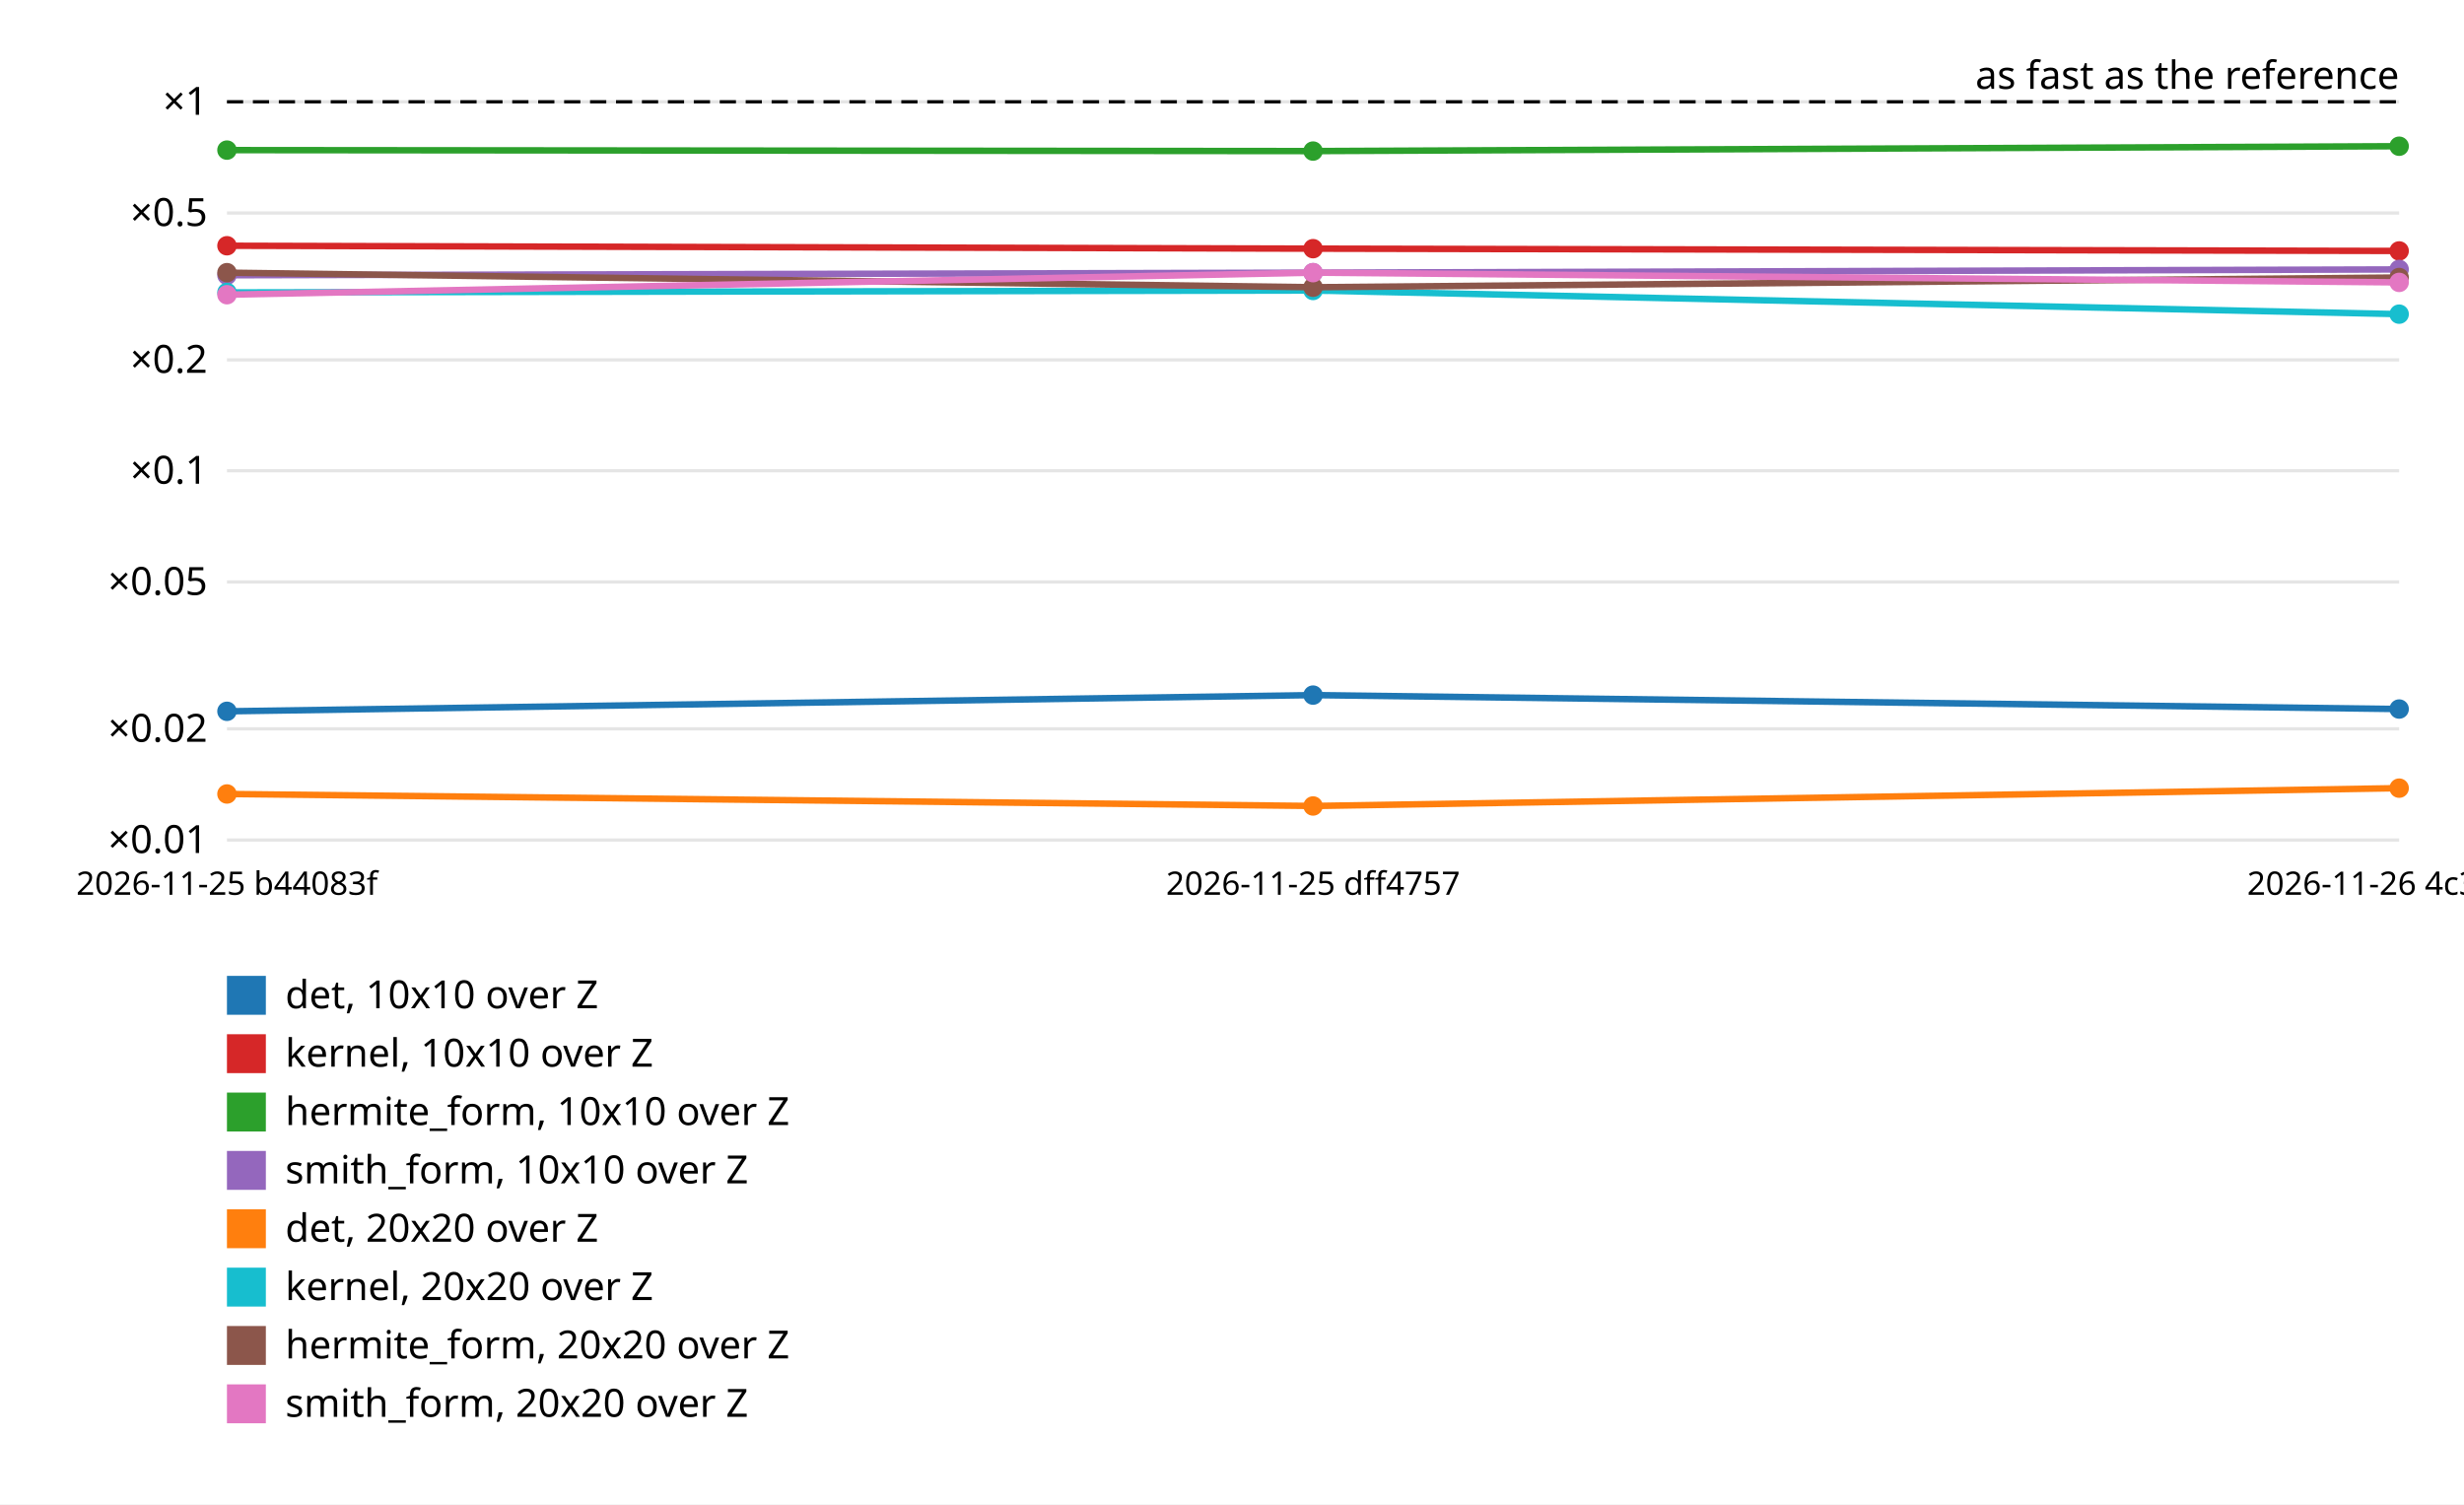
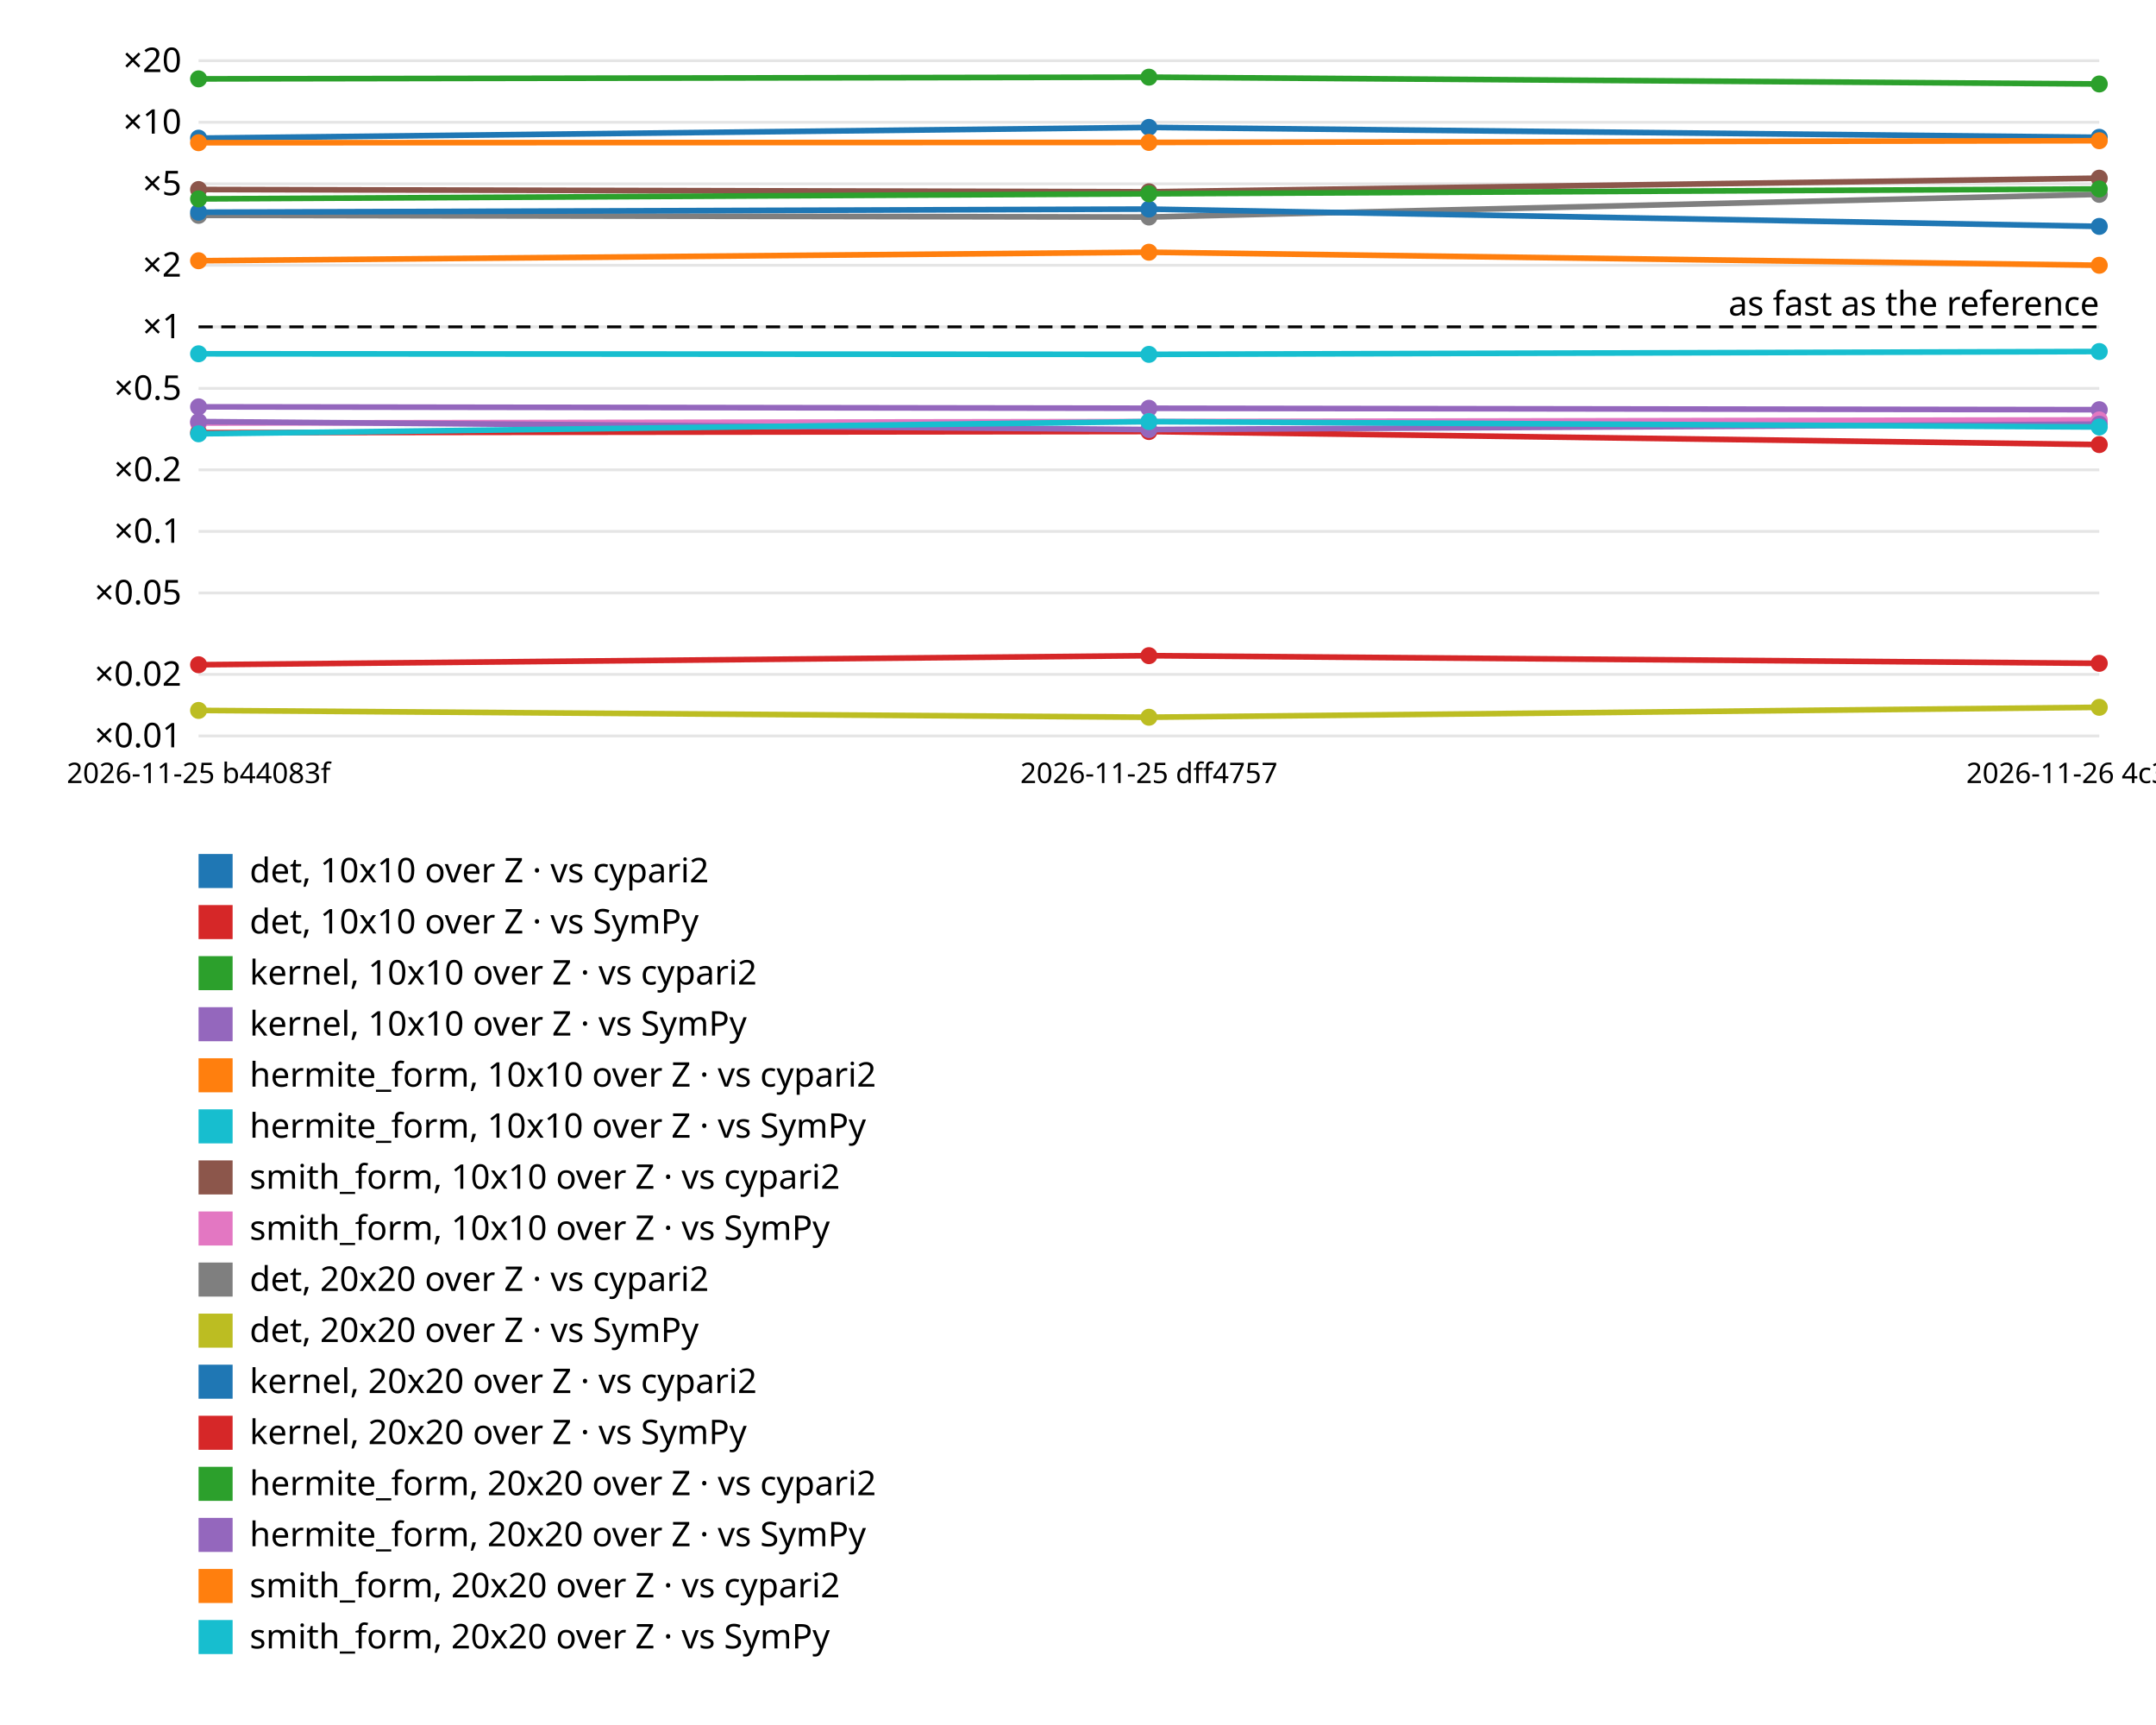
- <svg xmlns="http://www.w3.org/2000/svg" width="760" height="464" font-family="sans-serif" font-size="12">
-   <rect width="760" height="464" fill="white" />
-   <line x1="70" x2="740" y1="259.1" y2="259.1" stroke="#e5e5e5" />
-   <text x="64" y="263.1" text-anchor="end">×0.01</text>
-   <line x1="70" x2="740" y1="224.8" y2="224.8" stroke="#e5e5e5" />
-   <text x="64" y="228.8" text-anchor="end">×0.02</text>
-   <line x1="70" x2="740" y1="179.5" y2="179.5" stroke="#e5e5e5" />
-   <text x="64" y="183.5" text-anchor="end">×0.05</text>
-   <line x1="70" x2="740" y1="145.2" y2="145.2" stroke="#e5e5e5" />
-   <text x="64" y="149.2" text-anchor="end">×0.1</text>
-   <line x1="70" x2="740" y1="111.0" y2="111.0" stroke="#e5e5e5" />
-   <text x="64" y="115.0" text-anchor="end">×0.2</text>
-   <line x1="70" x2="740" y1="65.7" y2="65.7" stroke="#e5e5e5" />
-   <text x="64" y="69.7" text-anchor="end">×0.5</text>
-   <line x1="70" x2="740" y1="31.4" y2="31.4" stroke="#e5e5e5" />
-   <text x="64" y="35.4" text-anchor="end">×1</text>
-   <line x1="70" x2="740" y1="31.4" y2="31.4" stroke="black" stroke-dasharray="5 3" />
-   <text x="740" y="27.4" text-anchor="end">as fast as the reference</text>
+ <svg xmlns="http://www.w3.org/2000/svg" width="760" height="608" font-family="sans-serif" font-size="12">
+   <rect width="760" height="608" fill="white" />
+   <line x1="70" x2="740" y1="259.4" y2="259.4" stroke="#e5e5e5" />
+   <text x="64" y="263.4" text-anchor="end">×0.01</text>
+   <line x1="70" x2="740" y1="237.7" y2="237.7" stroke="#e5e5e5" />
+   <text x="64" y="241.7" text-anchor="end">×0.02</text>
+   <line x1="70" x2="740" y1="209.0" y2="209.0" stroke="#e5e5e5" />
+   <text x="64" y="213.0" text-anchor="end">×0.05</text>
+   <line x1="70" x2="740" y1="187.3" y2="187.3" stroke="#e5e5e5" />
+   <text x="64" y="191.3" text-anchor="end">×0.1</text>
+   <line x1="70" x2="740" y1="165.6" y2="165.6" stroke="#e5e5e5" />
+   <text x="64" y="169.6" text-anchor="end">×0.2</text>
+   <line x1="70" x2="740" y1="136.9" y2="136.9" stroke="#e5e5e5" />
+   <text x="64" y="140.9" text-anchor="end">×0.5</text>
+   <line x1="70" x2="740" y1="115.2" y2="115.2" stroke="#e5e5e5" />
+   <text x="64" y="119.2" text-anchor="end">×1</text>
+   <line x1="70" x2="740" y1="93.5" y2="93.5" stroke="#e5e5e5" />
+   <text x="64" y="97.5" text-anchor="end">×2</text>
+   <line x1="70" x2="740" y1="64.8" y2="64.8" stroke="#e5e5e5" />
+   <text x="64" y="68.8" text-anchor="end">×5</text>
+   <line x1="70" x2="740" y1="43.1" y2="43.1" stroke="#e5e5e5" />
+   <text x="64" y="47.1" text-anchor="end">×10</text>
+   <line x1="70" x2="740" y1="21.4" y2="21.4" stroke="#e5e5e5" />
+   <text x="64" y="25.4" text-anchor="end">×20</text>
+   <line x1="70" x2="740" y1="115.2" y2="115.2" stroke="black" stroke-dasharray="5 3" />
+   <text x="740" y="111.2" text-anchor="end">as fast as the reference</text>
  <text x="70.0" y="276" text-anchor="middle" font-size="10">2026-11-25 b44083f</text>
  <text x="405.0" y="276" text-anchor="middle" font-size="10">2026-11-25 dff4757</text>
  <text x="740.0" y="276" text-anchor="middle" font-size="10">2026-11-26 4c333a4</text>
-   <polyline points="70.0,219.4 405.0,214.4 740.0,218.7" fill="none" stroke="#1f77b4" stroke-width="2" />
-   <circle cx="70.0" cy="219.4" r="3" fill="#1f77b4" />
-   <circle cx="405.0" cy="214.4" r="3" fill="#1f77b4" />
-   <circle cx="740.0" cy="218.7" r="3" fill="#1f77b4" />
+   <polyline points="70.0,48.7 405.0,44.9 740.0,48.4" fill="none" stroke="#1f77b4" stroke-width="2" />
+   <circle cx="70.0" cy="48.7" r="3" fill="#1f77b4" />
+   <circle cx="405.0" cy="44.9" r="3" fill="#1f77b4" />
+   <circle cx="740.0" cy="48.4" r="3" fill="#1f77b4" />
  <rect x="70" y="301" width="12" height="12" fill="#1f77b4" />
-   <text x="88" y="311">det, 10x10 over Z</text>
-   <polyline points="70.0,75.8 405.0,76.7 740.0,77.4" fill="none" stroke="#d62728" stroke-width="2" />
-   <circle cx="70.0" cy="75.8" r="3" fill="#d62728" />
-   <circle cx="405.0" cy="76.7" r="3" fill="#d62728" />
-   <circle cx="740.0" cy="77.4" r="3" fill="#d62728" />
+   <text x="88" y="311">det, 10x10 over Z · vs cypari2</text>
+   <polyline points="70.0,234.3 405.0,231.1 740.0,233.8" fill="none" stroke="#d62728" stroke-width="2" />
+   <circle cx="70.0" cy="234.3" r="3" fill="#d62728" />
+   <circle cx="405.0" cy="231.1" r="3" fill="#d62728" />
+   <circle cx="740.0" cy="233.8" r="3" fill="#d62728" />
  <rect x="70" y="319" width="12" height="12" fill="#d62728" />
-   <text x="88" y="329">kernel, 10x10 over Z</text>
-   <polyline points="70.0,46.3 405.0,46.6 740.0,45.1" fill="none" stroke="#2ca02c" stroke-width="2" />
-   <circle cx="70.0" cy="46.3" r="3" fill="#2ca02c" />
-   <circle cx="405.0" cy="46.6" r="3" fill="#2ca02c" />
-   <circle cx="740.0" cy="45.1" r="3" fill="#2ca02c" />
+   <text x="88" y="329">det, 10x10 over Z · vs SymPy</text>
+   <polyline points="70.0,27.8 405.0,27.2 740.0,29.6" fill="none" stroke="#2ca02c" stroke-width="2" />
+   <circle cx="70.0" cy="27.8" r="3" fill="#2ca02c" />
+   <circle cx="405.0" cy="27.2" r="3" fill="#2ca02c" />
+   <circle cx="740.0" cy="29.6" r="3" fill="#2ca02c" />
  <rect x="70" y="337" width="12" height="12" fill="#2ca02c" />
-   <text x="88" y="347">hermite_form, 10x10 over Z</text>
-   <polyline points="70.0,84.9 405.0,84.1 740.0,83.1" fill="none" stroke="#9467bd" stroke-width="2" />
-   <circle cx="70.0" cy="84.9" r="3" fill="#9467bd" />
-   <circle cx="405.0" cy="84.1" r="3" fill="#9467bd" />
-   <circle cx="740.0" cy="83.1" r="3" fill="#9467bd" />
+   <text x="88" y="347">kernel, 10x10 over Z · vs cypari2</text>
+   <polyline points="70.0,143.4 405.0,143.9 740.0,144.4" fill="none" stroke="#9467bd" stroke-width="2" />
+   <circle cx="70.0" cy="143.4" r="3" fill="#9467bd" />
+   <circle cx="405.0" cy="143.9" r="3" fill="#9467bd" />
+   <circle cx="740.0" cy="144.4" r="3" fill="#9467bd" />
  <rect x="70" y="355" width="12" height="12" fill="#9467bd" />
-   <text x="88" y="365">smith_form, 10x10 over Z</text>
-   <polyline points="70.0,244.9 405.0,248.6 740.0,243.1" fill="none" stroke="#ff7f0e" stroke-width="2" />
-   <circle cx="70.0" cy="244.9" r="3" fill="#ff7f0e" />
-   <circle cx="405.0" cy="248.6" r="3" fill="#ff7f0e" />
-   <circle cx="740.0" cy="243.1" r="3" fill="#ff7f0e" />
+   <text x="88" y="365">kernel, 10x10 over Z · vs SymPy</text>
+   <polyline points="70.0,50.3 405.0,50.2 740.0,49.6" fill="none" stroke="#ff7f0e" stroke-width="2" />
+   <circle cx="70.0" cy="50.3" r="3" fill="#ff7f0e" />
+   <circle cx="405.0" cy="50.2" r="3" fill="#ff7f0e" />
+   <circle cx="740.0" cy="49.6" r="3" fill="#ff7f0e" />
  <rect x="70" y="373" width="12" height="12" fill="#ff7f0e" />
-   <text x="88" y="383">det, 20x20 over Z</text>
-   <polyline points="70.0,90.2 405.0,89.6 740.0,96.9" fill="none" stroke="#17becf" stroke-width="2" />
-   <circle cx="70.0" cy="90.2" r="3" fill="#17becf" />
-   <circle cx="405.0" cy="89.6" r="3" fill="#17becf" />
-   <circle cx="740.0" cy="96.9" r="3" fill="#17becf" />
+   <text x="88" y="383">hermite_form, 10x10 over Z · vs cypari2</text>
+   <polyline points="70.0,124.7 405.0,124.9 740.0,123.9" fill="none" stroke="#17becf" stroke-width="2" />
+   <circle cx="70.0" cy="124.7" r="3" fill="#17becf" />
+   <circle cx="405.0" cy="124.9" r="3" fill="#17becf" />
+   <circle cx="740.0" cy="123.9" r="3" fill="#17becf" />
  <rect x="70" y="391" width="12" height="12" fill="#17becf" />
-   <text x="88" y="401">kernel, 20x20 over Z</text>
-   <polyline points="70.0,84.1 405.0,88.6 740.0,85.6" fill="none" stroke="#8c564b" stroke-width="2" />
-   <circle cx="70.0" cy="84.1" r="3" fill="#8c564b" />
-   <circle cx="405.0" cy="88.6" r="3" fill="#8c564b" />
-   <circle cx="740.0" cy="85.6" r="3" fill="#8c564b" />
+   <text x="88" y="401">hermite_form, 10x10 over Z · vs SymPy</text>
+   <polyline points="70.0,66.8 405.0,67.6 740.0,62.8" fill="none" stroke="#8c564b" stroke-width="2" />
+   <circle cx="70.0" cy="66.8" r="3" fill="#8c564b" />
+   <circle cx="405.0" cy="67.6" r="3" fill="#8c564b" />
+   <circle cx="740.0" cy="62.8" r="3" fill="#8c564b" />
  <rect x="70" y="409" width="12" height="12" fill="#8c564b" />
-   <text x="88" y="419">hermite_form, 20x20 over Z</text>
-   <polyline points="70.0,90.9 405.0,84.1 740.0,87.1" fill="none" stroke="#e377c2" stroke-width="2" />
-   <circle cx="70.0" cy="90.9" r="3" fill="#e377c2" />
-   <circle cx="405.0" cy="84.1" r="3" fill="#e377c2" />
-   <circle cx="740.0" cy="87.1" r="3" fill="#e377c2" />
+   <text x="88" y="419">smith_form, 10x10 over Z · vs cypari2</text>
+   <polyline points="70.0,149.1 405.0,148.6 740.0,148.0" fill="none" stroke="#e377c2" stroke-width="2" />
+   <circle cx="70.0" cy="149.1" r="3" fill="#e377c2" />
+   <circle cx="405.0" cy="148.6" r="3" fill="#e377c2" />
+   <circle cx="740.0" cy="148.0" r="3" fill="#e377c2" />
  <rect x="70" y="427" width="12" height="12" fill="#e377c2" />
-   <text x="88" y="437">smith_form, 20x20 over Z</text>
+   <text x="88" y="437">smith_form, 10x10 over Z · vs SymPy</text>
+   <polyline points="70.0,75.9 405.0,76.5 740.0,68.5" fill="none" stroke="#7f7f7f" stroke-width="2" />
+   <circle cx="70.0" cy="75.9" r="3" fill="#7f7f7f" />
+   <circle cx="405.0" cy="76.5" r="3" fill="#7f7f7f" />
+   <circle cx="740.0" cy="68.5" r="3" fill="#7f7f7f" />
+   <rect x="70" y="445" width="12" height="12" fill="#7f7f7f" />
+   <text x="88" y="455">det, 20x20 over Z · vs cypari2</text>
+   <polyline points="70.0,250.4 405.0,252.8 740.0,249.3" fill="none" stroke="#bcbd22" stroke-width="2" />
+   <circle cx="70.0" cy="250.4" r="3" fill="#bcbd22" />
+   <circle cx="405.0" cy="252.8" r="3" fill="#bcbd22" />
+   <circle cx="740.0" cy="249.3" r="3" fill="#bcbd22" />
+   <rect x="70" y="463" width="12" height="12" fill="#bcbd22" />
+   <text x="88" y="473">det, 20x20 over Z · vs SymPy</text>
+   <polyline points="70.0,74.8 405.0,73.7 740.0,79.8" fill="none" stroke="#1f77b4" stroke-width="2" />
+   <circle cx="70.0" cy="74.8" r="3" fill="#1f77b4" />
+   <circle cx="405.0" cy="73.7" r="3" fill="#1f77b4" />
+   <circle cx="740.0" cy="79.8" r="3" fill="#1f77b4" />
+   <rect x="70" y="481" width="12" height="12" fill="#1f77b4" />
+   <text x="88" y="491">kernel, 20x20 over Z · vs cypari2</text>
+   <polyline points="70.0,152.5 405.0,152.1 740.0,156.7" fill="none" stroke="#d62728" stroke-width="2" />
+   <circle cx="70.0" cy="152.5" r="3" fill="#d62728" />
+   <circle cx="405.0" cy="152.1" r="3" fill="#d62728" />
+   <circle cx="740.0" cy="156.7" r="3" fill="#d62728" />
+   <rect x="70" y="499" width="12" height="12" fill="#d62728" />
+   <text x="88" y="509">kernel, 20x20 over Z · vs SymPy</text>
+   <polyline points="70.0,70.1 405.0,68.3 740.0,66.6" fill="none" stroke="#2ca02c" stroke-width="2" />
+   <circle cx="70.0" cy="70.1" r="3" fill="#2ca02c" />
+   <circle cx="405.0" cy="68.3" r="3" fill="#2ca02c" />
+   <circle cx="740.0" cy="66.6" r="3" fill="#2ca02c" />
+   <rect x="70" y="517" width="12" height="12" fill="#2ca02c" />
+   <text x="88" y="527">hermite_form, 20x20 over Z · vs cypari2</text>
+   <polyline points="70.0,148.6 405.0,151.4 740.0,149.5" fill="none" stroke="#9467bd" stroke-width="2" />
+   <circle cx="70.0" cy="148.6" r="3" fill="#9467bd" />
+   <circle cx="405.0" cy="151.4" r="3" fill="#9467bd" />
+   <circle cx="740.0" cy="149.5" r="3" fill="#9467bd" />
+   <rect x="70" y="535" width="12" height="12" fill="#9467bd" />
+   <text x="88" y="545">hermite_form, 20x20 over Z · vs SymPy</text>
+   <polyline points="70.0,91.9 405.0,88.9 740.0,93.5" fill="none" stroke="#ff7f0e" stroke-width="2" />
+   <circle cx="70.0" cy="91.9" r="3" fill="#ff7f0e" />
+   <circle cx="405.0" cy="88.9" r="3" fill="#ff7f0e" />
+   <circle cx="740.0" cy="93.5" r="3" fill="#ff7f0e" />
+   <rect x="70" y="553" width="12" height="12" fill="#ff7f0e" />
+   <text x="88" y="563">smith_form, 20x20 over Z · vs cypari2</text>
+   <polyline points="70.0,152.9 405.0,148.6 740.0,150.5" fill="none" stroke="#17becf" stroke-width="2" />
+   <circle cx="70.0" cy="152.9" r="3" fill="#17becf" />
+   <circle cx="405.0" cy="148.6" r="3" fill="#17becf" />
+   <circle cx="740.0" cy="150.5" r="3" fill="#17becf" />
+   <rect x="70" y="571" width="12" height="12" fill="#17becf" />
+   <text x="88" y="581">smith_form, 20x20 over Z · vs SymPy</text>
</svg>
